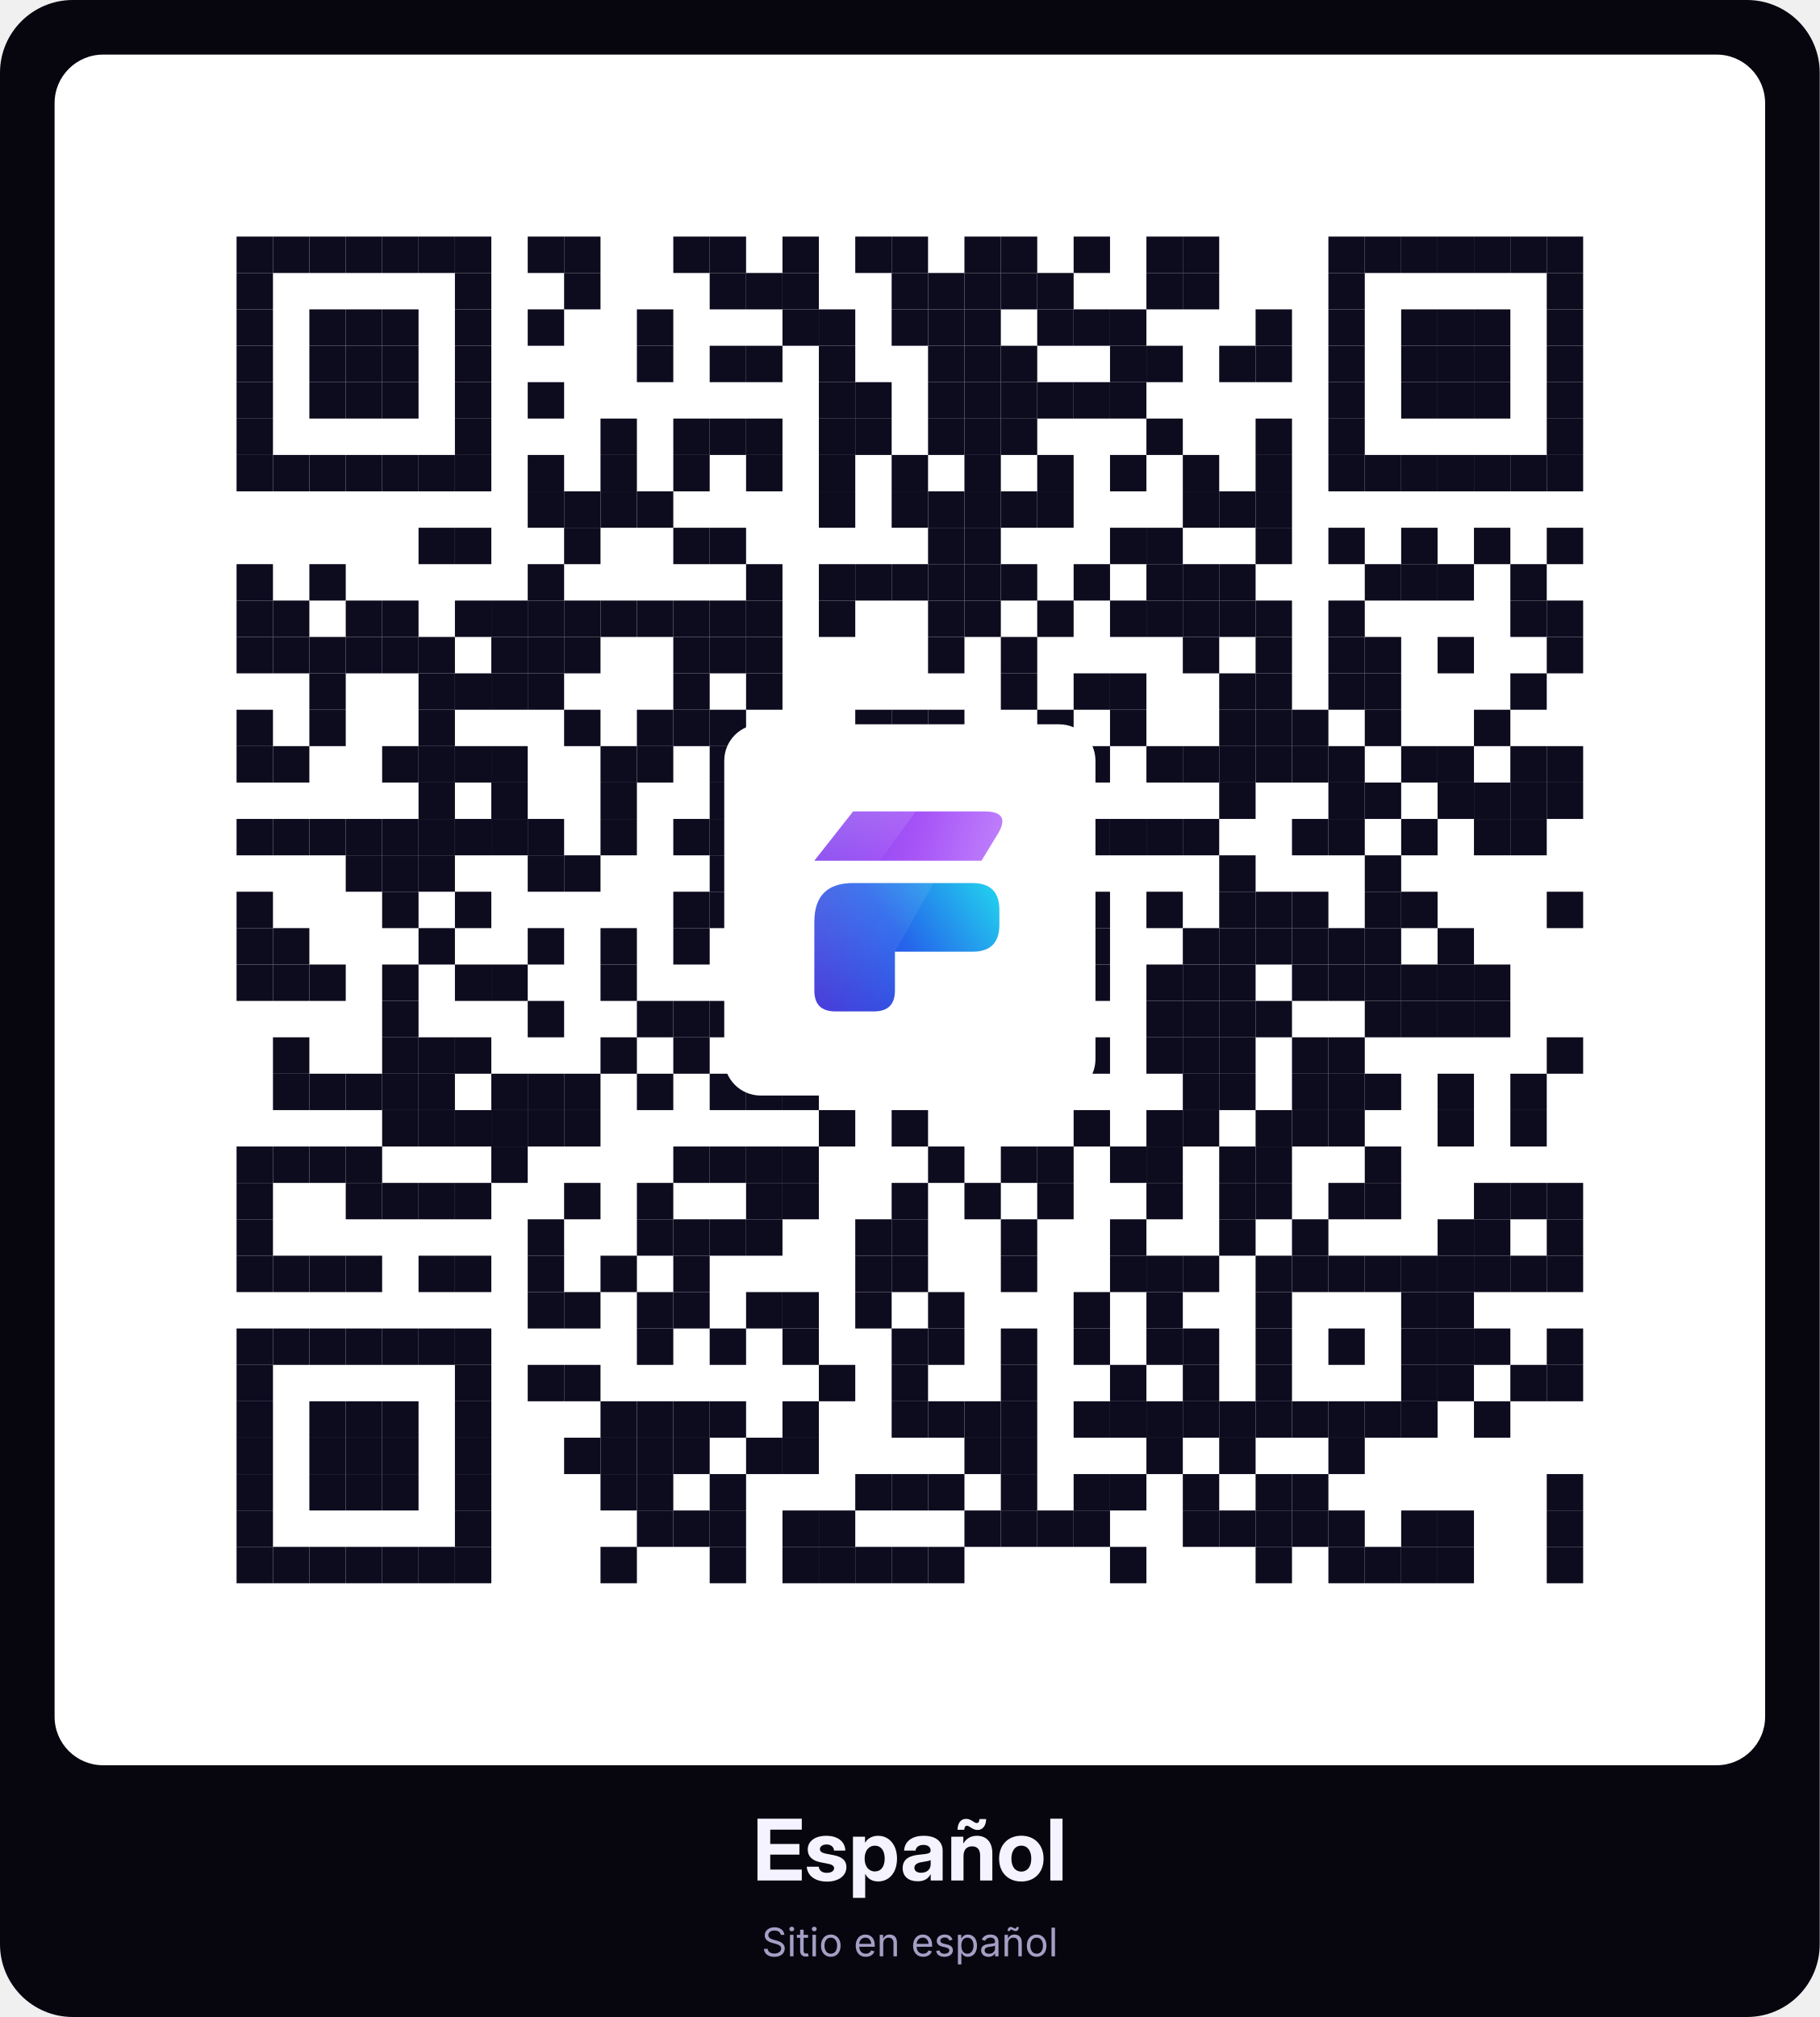
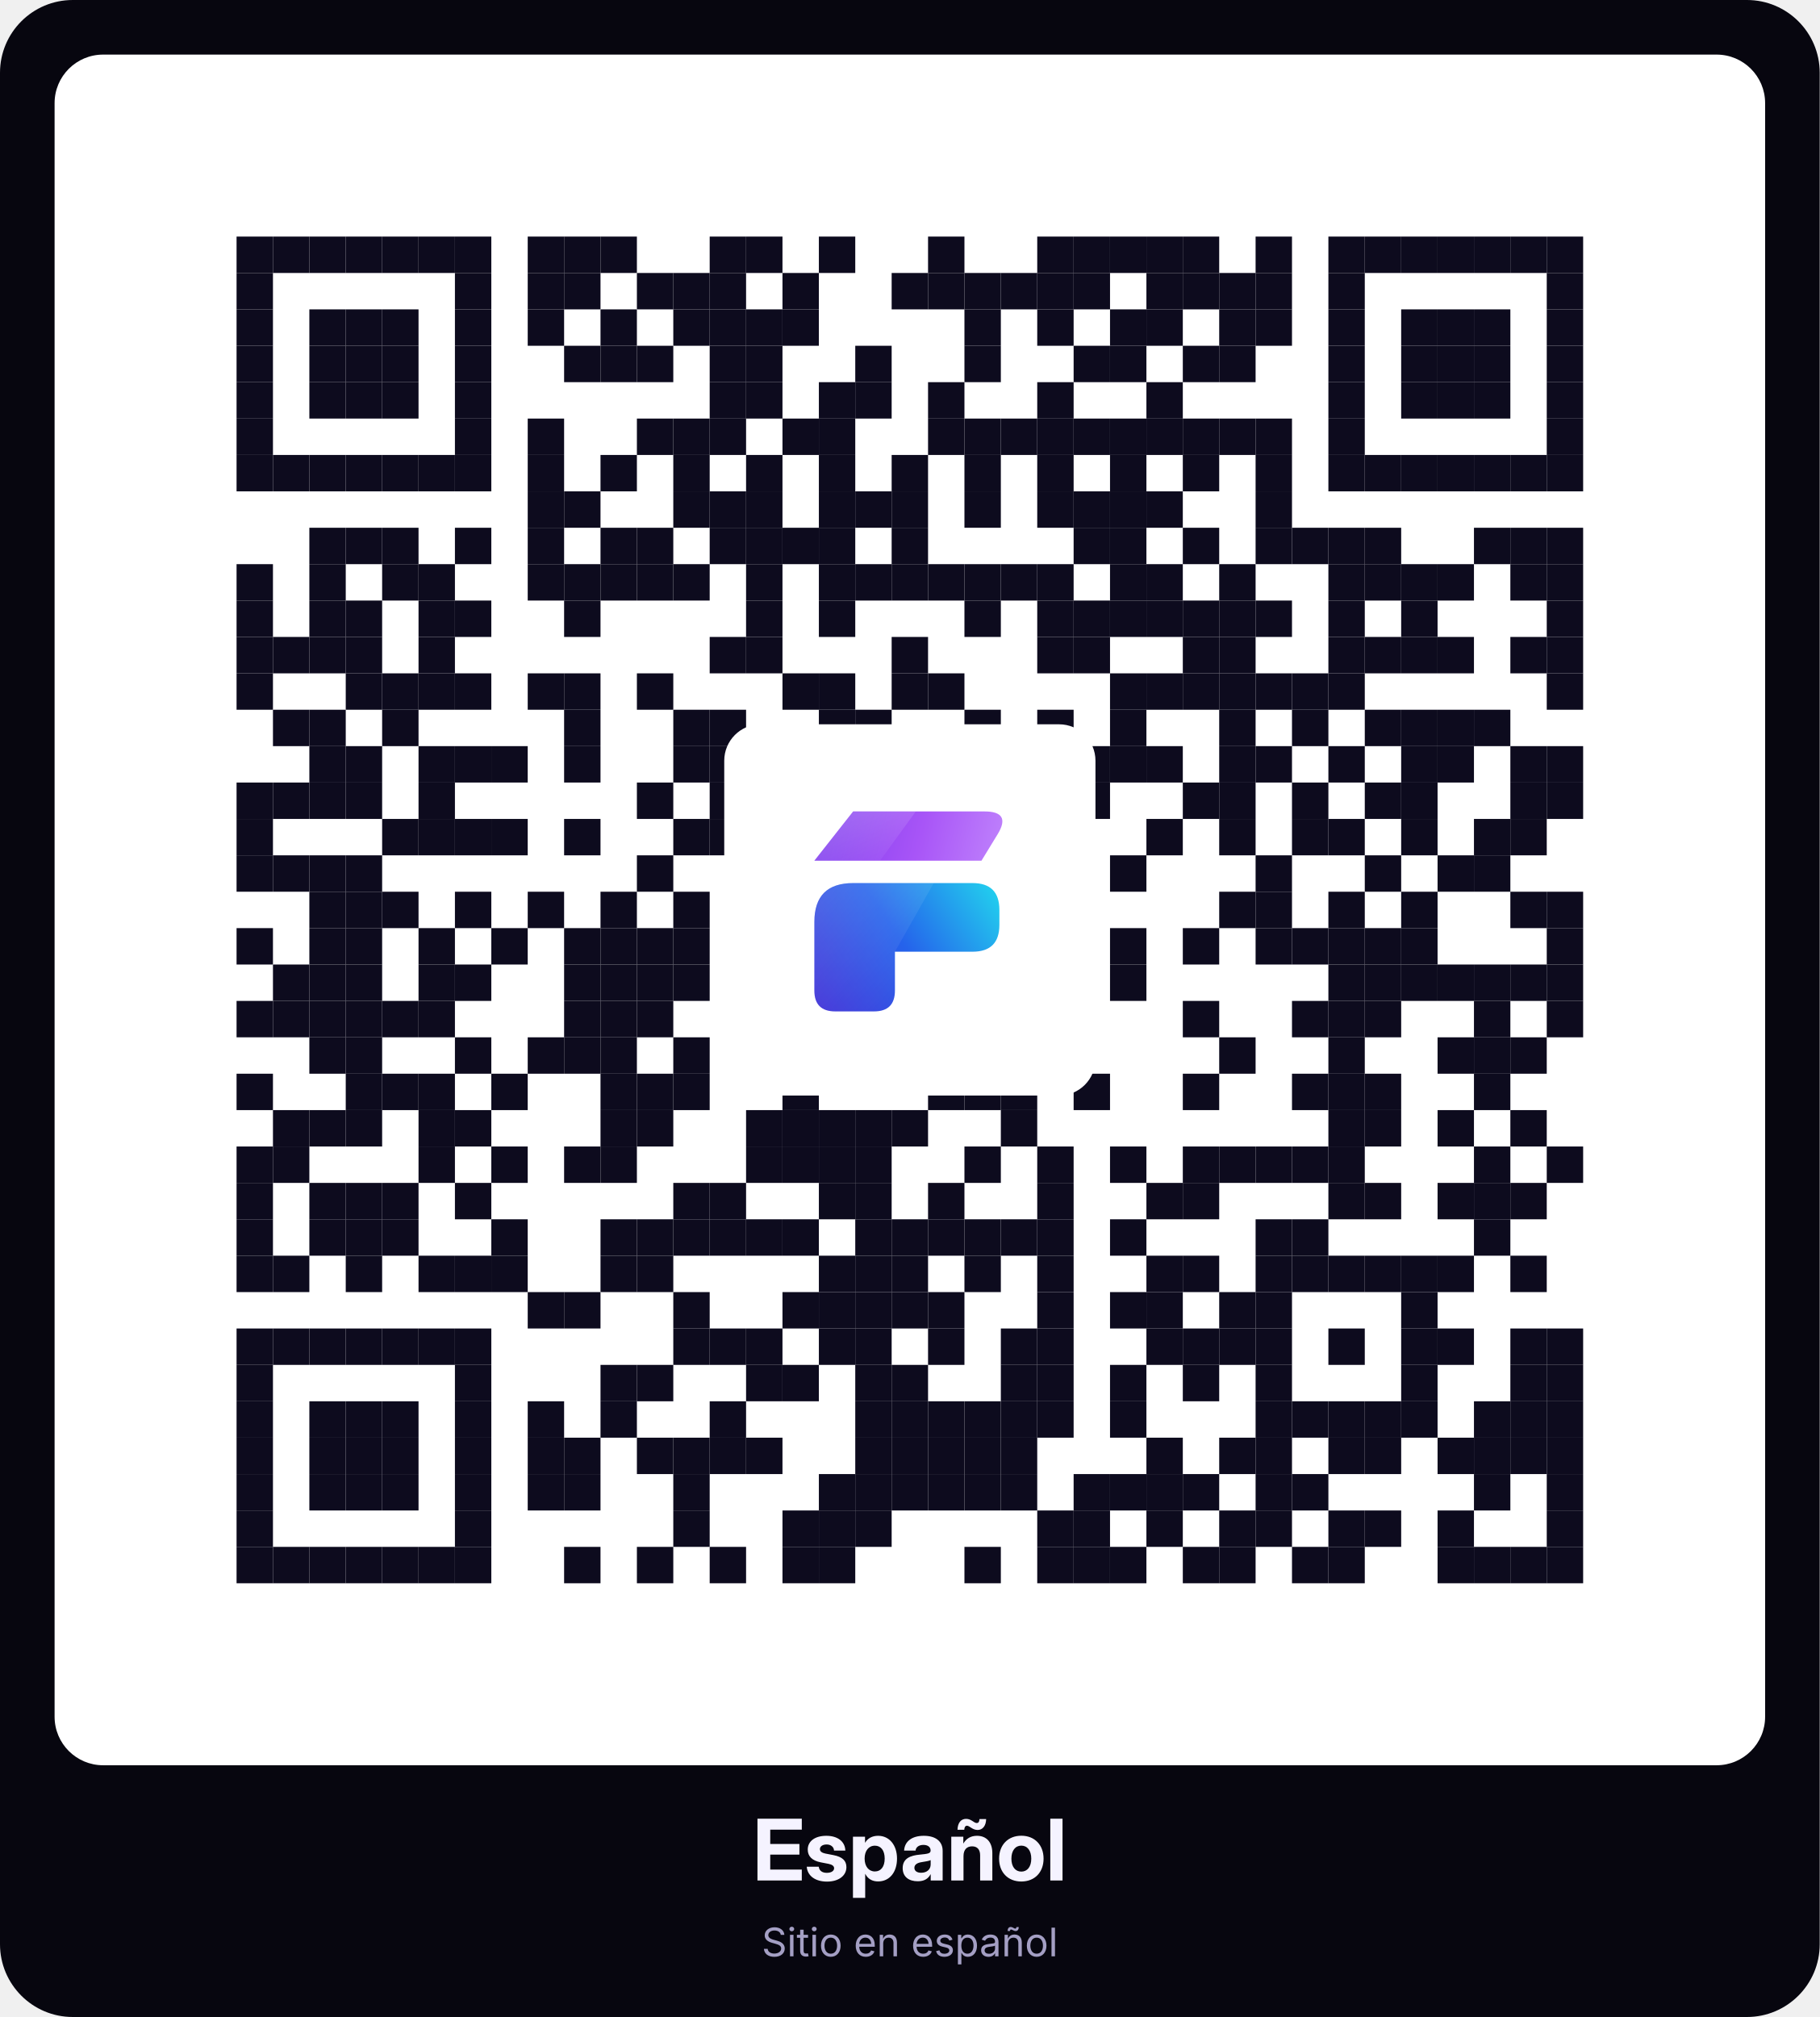
<svg xmlns="http://www.w3.org/2000/svg" viewBox="0 0 1200 1330" width="1200" height="1330">
  <rect width="1200" height="1330" rx="48" fill="#07060F" />
  <rect x="36" y="36" width="1128" height="1128" rx="32" fill="#FFFFFF" />
  <g transform="translate(108 108)" fill="#0D0B1E">
    <rect x="48" y="48" width="24" height="24" />
    <rect x="72" y="48" width="24" height="24" />
    <rect x="96" y="48" width="24" height="24" />
    <rect x="120" y="48" width="24" height="24" />
    <rect x="144" y="48" width="24" height="24" />
    <rect x="168" y="48" width="24" height="24" />
    <rect x="192" y="48" width="24" height="24" />
    <rect x="240" y="48" width="24" height="24" />
    <rect x="264" y="48" width="24" height="24" />
-     <rect x="336" y="48" width="24" height="24" />
+     <rect x="288" y="48" width="24" height="24" />
    <rect x="360" y="48" width="24" height="24" />
-     <rect x="408" y="48" width="24" height="24" />
-     <rect x="456" y="48" width="24" height="24" />
-     <rect x="480" y="48" width="24" height="24" />
-     <rect x="528" y="48" width="24" height="24" />
-     <rect x="552" y="48" width="24" height="24" />
+     <rect x="384" y="48" width="24" height="24" />
+     <rect x="432" y="48" width="24" height="24" />
+     <rect x="504" y="48" width="24" height="24" />
+     <rect x="576" y="48" width="24" height="24" />
    <rect x="600" y="48" width="24" height="24" />
+     <rect x="624" y="48" width="24" height="24" />
    <rect x="648" y="48" width="24" height="24" />
    <rect x="672" y="48" width="24" height="24" />
+     <rect x="720" y="48" width="24" height="24" />
    <rect x="768" y="48" width="24" height="24" />
    <rect x="792" y="48" width="24" height="24" />
    <rect x="816" y="48" width="24" height="24" />
    <rect x="840" y="48" width="24" height="24" />
    <rect x="864" y="48" width="24" height="24" />
    <rect x="888" y="48" width="24" height="24" />
    <rect x="912" y="48" width="24" height="24" />
    <rect x="48" y="72" width="24" height="24" />
    <rect x="192" y="72" width="24" height="24" />
+     <rect x="240" y="72" width="24" height="24" />
    <rect x="264" y="72" width="24" height="24" />
+     <rect x="312" y="72" width="24" height="24" />
+     <rect x="336" y="72" width="24" height="24" />
    <rect x="360" y="72" width="24" height="24" />
-     <rect x="384" y="72" width="24" height="24" />
    <rect x="408" y="72" width="24" height="24" />
    <rect x="480" y="72" width="24" height="24" />
    <rect x="504" y="72" width="24" height="24" />
    <rect x="528" y="72" width="24" height="24" />
    <rect x="552" y="72" width="24" height="24" />
    <rect x="576" y="72" width="24" height="24" />
+     <rect x="600" y="72" width="24" height="24" />
    <rect x="648" y="72" width="24" height="24" />
    <rect x="672" y="72" width="24" height="24" />
+     <rect x="696" y="72" width="24" height="24" />
+     <rect x="720" y="72" width="24" height="24" />
    <rect x="768" y="72" width="24" height="24" />
    <rect x="912" y="72" width="24" height="24" />
    <rect x="48" y="96" width="24" height="24" />
    <rect x="96" y="96" width="24" height="24" />
    <rect x="120" y="96" width="24" height="24" />
    <rect x="144" y="96" width="24" height="24" />
    <rect x="192" y="96" width="24" height="24" />
    <rect x="240" y="96" width="24" height="24" />
-     <rect x="312" y="96" width="24" height="24" />
+     <rect x="288" y="96" width="24" height="24" />
+     <rect x="336" y="96" width="24" height="24" />
+     <rect x="360" y="96" width="24" height="24" />
+     <rect x="384" y="96" width="24" height="24" />
    <rect x="408" y="96" width="24" height="24" />
-     <rect x="432" y="96" width="24" height="24" />
-     <rect x="480" y="96" width="24" height="24" />
-     <rect x="504" y="96" width="24" height="24" />
    <rect x="528" y="96" width="24" height="24" />
    <rect x="576" y="96" width="24" height="24" />
-     <rect x="600" y="96" width="24" height="24" />
    <rect x="624" y="96" width="24" height="24" />
+     <rect x="648" y="96" width="24" height="24" />
+     <rect x="696" y="96" width="24" height="24" />
    <rect x="720" y="96" width="24" height="24" />
    <rect x="768" y="96" width="24" height="24" />
    <rect x="816" y="96" width="24" height="24" />
    <rect x="840" y="96" width="24" height="24" />
    <rect x="864" y="96" width="24" height="24" />
    <rect x="912" y="96" width="24" height="24" />
    <rect x="48" y="120" width="24" height="24" />
    <rect x="96" y="120" width="24" height="24" />
    <rect x="120" y="120" width="24" height="24" />
    <rect x="144" y="120" width="24" height="24" />
    <rect x="192" y="120" width="24" height="24" />
+     <rect x="264" y="120" width="24" height="24" />
+     <rect x="288" y="120" width="24" height="24" />
    <rect x="312" y="120" width="24" height="24" />
    <rect x="360" y="120" width="24" height="24" />
    <rect x="384" y="120" width="24" height="24" />
-     <rect x="432" y="120" width="24" height="24" />
-     <rect x="504" y="120" width="24" height="24" />
+     <rect x="456" y="120" width="24" height="24" />
    <rect x="528" y="120" width="24" height="24" />
-     <rect x="552" y="120" width="24" height="24" />
+     <rect x="600" y="120" width="24" height="24" />
    <rect x="624" y="120" width="24" height="24" />
-     <rect x="648" y="120" width="24" height="24" />
+     <rect x="672" y="120" width="24" height="24" />
    <rect x="696" y="120" width="24" height="24" />
-     <rect x="720" y="120" width="24" height="24" />
    <rect x="768" y="120" width="24" height="24" />
    <rect x="816" y="120" width="24" height="24" />
    <rect x="840" y="120" width="24" height="24" />
    <rect x="864" y="120" width="24" height="24" />
    <rect x="912" y="120" width="24" height="24" />
    <rect x="48" y="144" width="24" height="24" />
    <rect x="96" y="144" width="24" height="24" />
    <rect x="120" y="144" width="24" height="24" />
    <rect x="144" y="144" width="24" height="24" />
    <rect x="192" y="144" width="24" height="24" />
-     <rect x="240" y="144" width="24" height="24" />
+     <rect x="360" y="144" width="24" height="24" />
+     <rect x="384" y="144" width="24" height="24" />
    <rect x="432" y="144" width="24" height="24" />
    <rect x="456" y="144" width="24" height="24" />
    <rect x="504" y="144" width="24" height="24" />
-     <rect x="528" y="144" width="24" height="24" />
-     <rect x="552" y="144" width="24" height="24" />
    <rect x="576" y="144" width="24" height="24" />
-     <rect x="600" y="144" width="24" height="24" />
-     <rect x="624" y="144" width="24" height="24" />
+     <rect x="648" y="144" width="24" height="24" />
    <rect x="768" y="144" width="24" height="24" />
    <rect x="816" y="144" width="24" height="24" />
    <rect x="840" y="144" width="24" height="24" />
    <rect x="864" y="144" width="24" height="24" />
    <rect x="912" y="144" width="24" height="24" />
    <rect x="48" y="168" width="24" height="24" />
    <rect x="192" y="168" width="24" height="24" />
-     <rect x="288" y="168" width="24" height="24" />
+     <rect x="240" y="168" width="24" height="24" />
+     <rect x="312" y="168" width="24" height="24" />
    <rect x="336" y="168" width="24" height="24" />
    <rect x="360" y="168" width="24" height="24" />
-     <rect x="384" y="168" width="24" height="24" />
+     <rect x="408" y="168" width="24" height="24" />
    <rect x="432" y="168" width="24" height="24" />
-     <rect x="456" y="168" width="24" height="24" />
    <rect x="504" y="168" width="24" height="24" />
    <rect x="528" y="168" width="24" height="24" />
    <rect x="552" y="168" width="24" height="24" />
+     <rect x="576" y="168" width="24" height="24" />
+     <rect x="600" y="168" width="24" height="24" />
+     <rect x="624" y="168" width="24" height="24" />
    <rect x="648" y="168" width="24" height="24" />
+     <rect x="672" y="168" width="24" height="24" />
+     <rect x="696" y="168" width="24" height="24" />
    <rect x="720" y="168" width="24" height="24" />
    <rect x="768" y="168" width="24" height="24" />
    <rect x="912" y="168" width="24" height="24" />
    <rect x="48" y="192" width="24" height="24" />
    <rect x="72" y="192" width="24" height="24" />
    <rect x="96" y="192" width="24" height="24" />
    <rect x="120" y="192" width="24" height="24" />
    <rect x="144" y="192" width="24" height="24" />
    <rect x="168" y="192" width="24" height="24" />
    <rect x="192" y="192" width="24" height="24" />
    <rect x="240" y="192" width="24" height="24" />
    <rect x="288" y="192" width="24" height="24" />
    <rect x="336" y="192" width="24" height="24" />
    <rect x="384" y="192" width="24" height="24" />
    <rect x="432" y="192" width="24" height="24" />
    <rect x="480" y="192" width="24" height="24" />
    <rect x="528" y="192" width="24" height="24" />
    <rect x="576" y="192" width="24" height="24" />
    <rect x="624" y="192" width="24" height="24" />
    <rect x="672" y="192" width="24" height="24" />
    <rect x="720" y="192" width="24" height="24" />
    <rect x="768" y="192" width="24" height="24" />
    <rect x="792" y="192" width="24" height="24" />
    <rect x="816" y="192" width="24" height="24" />
    <rect x="840" y="192" width="24" height="24" />
    <rect x="864" y="192" width="24" height="24" />
    <rect x="888" y="192" width="24" height="24" />
    <rect x="912" y="192" width="24" height="24" />
    <rect x="240" y="216" width="24" height="24" />
    <rect x="264" y="216" width="24" height="24" />
-     <rect x="288" y="216" width="24" height="24" />
-     <rect x="312" y="216" width="24" height="24" />
+     <rect x="336" y="216" width="24" height="24" />
+     <rect x="360" y="216" width="24" height="24" />
+     <rect x="384" y="216" width="24" height="24" />
    <rect x="432" y="216" width="24" height="24" />
+     <rect x="456" y="216" width="24" height="24" />
    <rect x="480" y="216" width="24" height="24" />
-     <rect x="504" y="216" width="24" height="24" />
    <rect x="528" y="216" width="24" height="24" />
-     <rect x="552" y="216" width="24" height="24" />
    <rect x="576" y="216" width="24" height="24" />
-     <rect x="672" y="216" width="24" height="24" />
-     <rect x="696" y="216" width="24" height="24" />
+     <rect x="600" y="216" width="24" height="24" />
+     <rect x="624" y="216" width="24" height="24" />
+     <rect x="648" y="216" width="24" height="24" />
    <rect x="720" y="216" width="24" height="24" />
-     <rect x="168" y="240" width="24" height="24" />
+     <rect x="96" y="240" width="24" height="24" />
+     <rect x="120" y="240" width="24" height="24" />
+     <rect x="144" y="240" width="24" height="24" />
    <rect x="192" y="240" width="24" height="24" />
-     <rect x="264" y="240" width="24" height="24" />
-     <rect x="336" y="240" width="24" height="24" />
+     <rect x="240" y="240" width="24" height="24" />
+     <rect x="288" y="240" width="24" height="24" />
+     <rect x="312" y="240" width="24" height="24" />
    <rect x="360" y="240" width="24" height="24" />
-     <rect x="504" y="240" width="24" height="24" />
-     <rect x="528" y="240" width="24" height="24" />
+     <rect x="384" y="240" width="24" height="24" />
+     <rect x="408" y="240" width="24" height="24" />
+     <rect x="432" y="240" width="24" height="24" />
+     <rect x="480" y="240" width="24" height="24" />
+     <rect x="600" y="240" width="24" height="24" />
    <rect x="624" y="240" width="24" height="24" />
-     <rect x="648" y="240" width="24" height="24" />
+     <rect x="672" y="240" width="24" height="24" />
    <rect x="720" y="240" width="24" height="24" />
+     <rect x="744" y="240" width="24" height="24" />
    <rect x="768" y="240" width="24" height="24" />
-     <rect x="816" y="240" width="24" height="24" />
+     <rect x="792" y="240" width="24" height="24" />
    <rect x="864" y="240" width="24" height="24" />
+     <rect x="888" y="240" width="24" height="24" />
    <rect x="912" y="240" width="24" height="24" />
    <rect x="48" y="264" width="24" height="24" />
    <rect x="96" y="264" width="24" height="24" />
+     <rect x="144" y="264" width="24" height="24" />
+     <rect x="168" y="264" width="24" height="24" />
    <rect x="240" y="264" width="24" height="24" />
+     <rect x="264" y="264" width="24" height="24" />
+     <rect x="288" y="264" width="24" height="24" />
+     <rect x="312" y="264" width="24" height="24" />
+     <rect x="336" y="264" width="24" height="24" />
    <rect x="384" y="264" width="24" height="24" />
    <rect x="432" y="264" width="24" height="24" />
    <rect x="456" y="264" width="24" height="24" />
    <rect x="480" y="264" width="24" height="24" />
    <rect x="504" y="264" width="24" height="24" />
    <rect x="528" y="264" width="24" height="24" />
    <rect x="552" y="264" width="24" height="24" />
-     <rect x="600" y="264" width="24" height="24" />
+     <rect x="576" y="264" width="24" height="24" />
+     <rect x="624" y="264" width="24" height="24" />
    <rect x="648" y="264" width="24" height="24" />
-     <rect x="672" y="264" width="24" height="24" />
    <rect x="696" y="264" width="24" height="24" />
+     <rect x="768" y="264" width="24" height="24" />
    <rect x="792" y="264" width="24" height="24" />
    <rect x="816" y="264" width="24" height="24" />
    <rect x="840" y="264" width="24" height="24" />
    <rect x="888" y="264" width="24" height="24" />
+     <rect x="912" y="264" width="24" height="24" />
    <rect x="48" y="288" width="24" height="24" />
-     <rect x="72" y="288" width="24" height="24" />
+     <rect x="96" y="288" width="24" height="24" />
    <rect x="120" y="288" width="24" height="24" />
-     <rect x="144" y="288" width="24" height="24" />
+     <rect x="168" y="288" width="24" height="24" />
    <rect x="192" y="288" width="24" height="24" />
-     <rect x="216" y="288" width="24" height="24" />
-     <rect x="240" y="288" width="24" height="24" />
    <rect x="264" y="288" width="24" height="24" />
-     <rect x="288" y="288" width="24" height="24" />
-     <rect x="312" y="288" width="24" height="24" />
-     <rect x="336" y="288" width="24" height="24" />
-     <rect x="360" y="288" width="24" height="24" />
    <rect x="384" y="288" width="24" height="24" />
    <rect x="432" y="288" width="24" height="24" />
-     <rect x="504" y="288" width="24" height="24" />
    <rect x="528" y="288" width="24" height="24" />
    <rect x="576" y="288" width="24" height="24" />
+     <rect x="600" y="288" width="24" height="24" />
    <rect x="624" y="288" width="24" height="24" />
    <rect x="648" y="288" width="24" height="24" />
    <rect x="672" y="288" width="24" height="24" />
    <rect x="696" y="288" width="24" height="24" />
    <rect x="720" y="288" width="24" height="24" />
    <rect x="768" y="288" width="24" height="24" />
-     <rect x="888" y="288" width="24" height="24" />
+     <rect x="816" y="288" width="24" height="24" />
    <rect x="912" y="288" width="24" height="24" />
    <rect x="48" y="312" width="24" height="24" />
    <rect x="72" y="312" width="24" height="24" />
    <rect x="96" y="312" width="24" height="24" />
    <rect x="120" y="312" width="24" height="24" />
-     <rect x="144" y="312" width="24" height="24" />
    <rect x="168" y="312" width="24" height="24" />
-     <rect x="216" y="312" width="24" height="24" />
-     <rect x="240" y="312" width="24" height="24" />
-     <rect x="264" y="312" width="24" height="24" />
-     <rect x="336" y="312" width="24" height="24" />
    <rect x="360" y="312" width="24" height="24" />
    <rect x="384" y="312" width="24" height="24" />
-     <rect x="504" y="312" width="24" height="24" />
-     <rect x="552" y="312" width="24" height="24" />
+     <rect x="480" y="312" width="24" height="24" />
+     <rect x="576" y="312" width="24" height="24" />
+     <rect x="600" y="312" width="24" height="24" />
    <rect x="672" y="312" width="24" height="24" />
-     <rect x="720" y="312" width="24" height="24" />
+     <rect x="696" y="312" width="24" height="24" />
    <rect x="768" y="312" width="24" height="24" />
    <rect x="792" y="312" width="24" height="24" />
+     <rect x="816" y="312" width="24" height="24" />
    <rect x="840" y="312" width="24" height="24" />
+     <rect x="888" y="312" width="24" height="24" />
    <rect x="912" y="312" width="24" height="24" />
-     <rect x="96" y="336" width="24" height="24" />
+     <rect x="48" y="336" width="24" height="24" />
+     <rect x="120" y="336" width="24" height="24" />
+     <rect x="144" y="336" width="24" height="24" />
    <rect x="168" y="336" width="24" height="24" />
    <rect x="192" y="336" width="24" height="24" />
-     <rect x="216" y="336" width="24" height="24" />
    <rect x="240" y="336" width="24" height="24" />
-     <rect x="336" y="336" width="24" height="24" />
-     <rect x="384" y="336" width="24" height="24" />
-     <rect x="552" y="336" width="24" height="24" />
-     <rect x="600" y="336" width="24" height="24" />
+     <rect x="264" y="336" width="24" height="24" />
+     <rect x="312" y="336" width="24" height="24" />
+     <rect x="408" y="336" width="24" height="24" />
+     <rect x="432" y="336" width="24" height="24" />
+     <rect x="480" y="336" width="24" height="24" />
+     <rect x="504" y="336" width="24" height="24" />
    <rect x="624" y="336" width="24" height="24" />
+     <rect x="648" y="336" width="24" height="24" />
+     <rect x="672" y="336" width="24" height="24" />
    <rect x="696" y="336" width="24" height="24" />
    <rect x="720" y="336" width="24" height="24" />
+     <rect x="744" y="336" width="24" height="24" />
    <rect x="768" y="336" width="24" height="24" />
-     <rect x="792" y="336" width="24" height="24" />
-     <rect x="888" y="336" width="24" height="24" />
-     <rect x="48" y="360" width="24" height="24" />
+     <rect x="912" y="336" width="24" height="24" />
+     <rect x="72" y="360" width="24" height="24" />
    <rect x="96" y="360" width="24" height="24" />
-     <rect x="168" y="360" width="24" height="24" />
+     <rect x="144" y="360" width="24" height="24" />
    <rect x="264" y="360" width="24" height="24" />
-     <rect x="312" y="360" width="24" height="24" />
    <rect x="336" y="360" width="24" height="24" />
    <rect x="360" y="360" width="24" height="24" />
+     <rect x="432" y="360" width="24" height="24" />
    <rect x="456" y="360" width="24" height="24" />
-     <rect x="480" y="360" width="24" height="24" />
-     <rect x="504" y="360" width="24" height="24" />
+     <rect x="528" y="360" width="24" height="24" />
    <rect x="576" y="360" width="24" height="24" />
    <rect x="624" y="360" width="24" height="24" />
    <rect x="696" y="360" width="24" height="24" />
-     <rect x="720" y="360" width="24" height="24" />
    <rect x="744" y="360" width="24" height="24" />
    <rect x="792" y="360" width="24" height="24" />
+     <rect x="816" y="360" width="24" height="24" />
+     <rect x="840" y="360" width="24" height="24" />
    <rect x="864" y="360" width="24" height="24" />
-     <rect x="48" y="384" width="24" height="24" />
-     <rect x="72" y="384" width="24" height="24" />
-     <rect x="144" y="384" width="24" height="24" />
+     <rect x="96" y="384" width="24" height="24" />
+     <rect x="120" y="384" width="24" height="24" />
    <rect x="168" y="384" width="24" height="24" />
    <rect x="192" y="384" width="24" height="24" />
    <rect x="216" y="384" width="24" height="24" />
-     <rect x="288" y="384" width="24" height="24" />
-     <rect x="312" y="384" width="24" height="24" />
+     <rect x="264" y="384" width="24" height="24" />
+     <rect x="336" y="384" width="24" height="24" />
    <rect x="360" y="384" width="24" height="24" />
-     <rect x="408" y="384" width="24" height="24" />
-     <rect x="480" y="384" width="24" height="24" />
-     <rect x="552" y="384" width="24" height="24" />
-     <rect x="576" y="384" width="24" height="24" />
+     <rect x="384" y="384" width="24" height="24" />
+     <rect x="432" y="384" width="24" height="24" />
+     <rect x="504" y="384" width="24" height="24" />
+     <rect x="528" y="384" width="24" height="24" />
    <rect x="600" y="384" width="24" height="24" />
+     <rect x="624" y="384" width="24" height="24" />
    <rect x="648" y="384" width="24" height="24" />
-     <rect x="672" y="384" width="24" height="24" />
    <rect x="696" y="384" width="24" height="24" />
    <rect x="720" y="384" width="24" height="24" />
-     <rect x="744" y="384" width="24" height="24" />
    <rect x="768" y="384" width="24" height="24" />
    <rect x="816" y="384" width="24" height="24" />
    <rect x="840" y="384" width="24" height="24" />
    <rect x="888" y="384" width="24" height="24" />
    <rect x="912" y="384" width="24" height="24" />
+     <rect x="48" y="408" width="24" height="24" />
+     <rect x="72" y="408" width="24" height="24" />
+     <rect x="96" y="408" width="24" height="24" />
+     <rect x="120" y="408" width="24" height="24" />
    <rect x="168" y="408" width="24" height="24" />
-     <rect x="216" y="408" width="24" height="24" />
-     <rect x="288" y="408" width="24" height="24" />
+     <rect x="312" y="408" width="24" height="24" />
    <rect x="360" y="408" width="24" height="24" />
-     <rect x="432" y="408" width="24" height="24" />
+     <rect x="480" y="408" width="24" height="24" />
+     <rect x="528" y="408" width="24" height="24" />
    <rect x="552" y="408" width="24" height="24" />
    <rect x="576" y="408" width="24" height="24" />
+     <rect x="600" y="408" width="24" height="24" />
+     <rect x="672" y="408" width="24" height="24" />
    <rect x="696" y="408" width="24" height="24" />
-     <rect x="768" y="408" width="24" height="24" />
+     <rect x="744" y="408" width="24" height="24" />
    <rect x="792" y="408" width="24" height="24" />
-     <rect x="840" y="408" width="24" height="24" />
-     <rect x="864" y="408" width="24" height="24" />
+     <rect x="816" y="408" width="24" height="24" />
    <rect x="888" y="408" width="24" height="24" />
    <rect x="912" y="408" width="24" height="24" />
    <rect x="48" y="432" width="24" height="24" />
-     <rect x="72" y="432" width="24" height="24" />
-     <rect x="96" y="432" width="24" height="24" />
-     <rect x="120" y="432" width="24" height="24" />
    <rect x="144" y="432" width="24" height="24" />
    <rect x="168" y="432" width="24" height="24" />
    <rect x="192" y="432" width="24" height="24" />
    <rect x="216" y="432" width="24" height="24" />
-     <rect x="240" y="432" width="24" height="24" />
-     <rect x="288" y="432" width="24" height="24" />
+     <rect x="264" y="432" width="24" height="24" />
    <rect x="336" y="432" width="24" height="24" />
    <rect x="360" y="432" width="24" height="24" />
+     <rect x="384" y="432" width="24" height="24" />
    <rect x="408" y="432" width="24" height="24" />
    <rect x="432" y="432" width="24" height="24" />
-     <rect x="456" y="432" width="24" height="24" />
+     <rect x="480" y="432" width="24" height="24" />
    <rect x="504" y="432" width="24" height="24" />
-     <rect x="552" y="432" width="24" height="24" />
-     <rect x="576" y="432" width="24" height="24" />
-     <rect x="600" y="432" width="24" height="24" />
-     <rect x="624" y="432" width="24" height="24" />
    <rect x="648" y="432" width="24" height="24" />
-     <rect x="672" y="432" width="24" height="24" />
+     <rect x="696" y="432" width="24" height="24" />
    <rect x="744" y="432" width="24" height="24" />
    <rect x="768" y="432" width="24" height="24" />
    <rect x="816" y="432" width="24" height="24" />
    <rect x="864" y="432" width="24" height="24" />
    <rect x="888" y="432" width="24" height="24" />
+     <rect x="48" y="456" width="24" height="24" />
+     <rect x="72" y="456" width="24" height="24" />
+     <rect x="96" y="456" width="24" height="24" />
    <rect x="120" y="456" width="24" height="24" />
-     <rect x="144" y="456" width="24" height="24" />
-     <rect x="168" y="456" width="24" height="24" />
-     <rect x="240" y="456" width="24" height="24" />
-     <rect x="264" y="456" width="24" height="24" />
-     <rect x="360" y="456" width="24" height="24" />
-     <rect x="456" y="456" width="24" height="24" />
-     <rect x="480" y="456" width="24" height="24" />
-     <rect x="552" y="456" width="24" height="24" />
-     <rect x="576" y="456" width="24" height="24" />
-     <rect x="696" y="456" width="24" height="24" />
+     <rect x="312" y="456" width="24" height="24" />
+     <rect x="384" y="456" width="24" height="24" />
+     <rect x="432" y="456" width="24" height="24" />
+     <rect x="624" y="456" width="24" height="24" />
+     <rect x="720" y="456" width="24" height="24" />
    <rect x="792" y="456" width="24" height="24" />
-     <rect x="48" y="480" width="24" height="24" />
+     <rect x="840" y="456" width="24" height="24" />
+     <rect x="864" y="456" width="24" height="24" />
+     <rect x="96" y="480" width="24" height="24" />
+     <rect x="120" y="480" width="24" height="24" />
    <rect x="144" y="480" width="24" height="24" />
    <rect x="192" y="480" width="24" height="24" />
+     <rect x="240" y="480" width="24" height="24" />
+     <rect x="288" y="480" width="24" height="24" />
    <rect x="336" y="480" width="24" height="24" />
-     <rect x="360" y="480" width="24" height="24" />
-     <rect x="384" y="480" width="24" height="24" />
    <rect x="408" y="480" width="24" height="24" />
-     <rect x="432" y="480" width="24" height="24" />
-     <rect x="456" y="480" width="24" height="24" />
+     <rect x="480" y="480" width="24" height="24" />
    <rect x="504" y="480" width="24" height="24" />
    <rect x="528" y="480" width="24" height="24" />
    <rect x="576" y="480" width="24" height="24" />
-     <rect x="600" y="480" width="24" height="24" />
-     <rect x="648" y="480" width="24" height="24" />
    <rect x="696" y="480" width="24" height="24" />
    <rect x="720" y="480" width="24" height="24" />
-     <rect x="744" y="480" width="24" height="24" />
-     <rect x="792" y="480" width="24" height="24" />
+     <rect x="768" y="480" width="24" height="24" />
    <rect x="816" y="480" width="24" height="24" />
+     <rect x="888" y="480" width="24" height="24" />
    <rect x="912" y="480" width="24" height="24" />
    <rect x="48" y="504" width="24" height="24" />
-     <rect x="72" y="504" width="24" height="24" />
+     <rect x="96" y="504" width="24" height="24" />
+     <rect x="120" y="504" width="24" height="24" />
    <rect x="168" y="504" width="24" height="24" />
-     <rect x="240" y="504" width="24" height="24" />
+     <rect x="216" y="504" width="24" height="24" />
+     <rect x="264" y="504" width="24" height="24" />
    <rect x="288" y="504" width="24" height="24" />
+     <rect x="312" y="504" width="24" height="24" />
    <rect x="336" y="504" width="24" height="24" />
+     <rect x="504" y="504" width="24" height="24" />
    <rect x="528" y="504" width="24" height="24" />
    <rect x="552" y="504" width="24" height="24" />
-     <rect x="600" y="504" width="24" height="24" />
+     <rect x="624" y="504" width="24" height="24" />
    <rect x="672" y="504" width="24" height="24" />
-     <rect x="696" y="504" width="24" height="24" />
    <rect x="720" y="504" width="24" height="24" />
    <rect x="744" y="504" width="24" height="24" />
    <rect x="768" y="504" width="24" height="24" />
    <rect x="792" y="504" width="24" height="24" />
-     <rect x="840" y="504" width="24" height="24" />
-     <rect x="48" y="528" width="24" height="24" />
+     <rect x="816" y="504" width="24" height="24" />
+     <rect x="912" y="504" width="24" height="24" />
    <rect x="72" y="528" width="24" height="24" />
    <rect x="96" y="528" width="24" height="24" />
-     <rect x="144" y="528" width="24" height="24" />
+     <rect x="120" y="528" width="24" height="24" />
+     <rect x="168" y="528" width="24" height="24" />
    <rect x="192" y="528" width="24" height="24" />
-     <rect x="216" y="528" width="24" height="24" />
+     <rect x="264" y="528" width="24" height="24" />
    <rect x="288" y="528" width="24" height="24" />
+     <rect x="312" y="528" width="24" height="24" />
+     <rect x="336" y="528" width="24" height="24" />
+     <rect x="384" y="528" width="24" height="24" />
+     <rect x="408" y="528" width="24" height="24" />
    <rect x="432" y="528" width="24" height="24" />
    <rect x="480" y="528" width="24" height="24" />
-     <rect x="528" y="528" width="24" height="24" />
-     <rect x="600" y="528" width="24" height="24" />
-     <rect x="648" y="528" width="24" height="24" />
-     <rect x="672" y="528" width="24" height="24" />
-     <rect x="696" y="528" width="24" height="24" />
-     <rect x="744" y="528" width="24" height="24" />
+     <rect x="552" y="528" width="24" height="24" />
+     <rect x="624" y="528" width="24" height="24" />
    <rect x="768" y="528" width="24" height="24" />
    <rect x="792" y="528" width="24" height="24" />
    <rect x="816" y="528" width="24" height="24" />
    <rect x="840" y="528" width="24" height="24" />
    <rect x="864" y="528" width="24" height="24" />
+     <rect x="888" y="528" width="24" height="24" />
+     <rect x="912" y="528" width="24" height="24" />
+     <rect x="48" y="552" width="24" height="24" />
+     <rect x="72" y="552" width="24" height="24" />
+     <rect x="96" y="552" width="24" height="24" />
+     <rect x="120" y="552" width="24" height="24" />
    <rect x="144" y="552" width="24" height="24" />
-     <rect x="240" y="552" width="24" height="24" />
+     <rect x="168" y="552" width="24" height="24" />
+     <rect x="264" y="552" width="24" height="24" />
+     <rect x="288" y="552" width="24" height="24" />
    <rect x="312" y="552" width="24" height="24" />
-     <rect x="336" y="552" width="24" height="24" />
-     <rect x="360" y="552" width="24" height="24" />
    <rect x="384" y="552" width="24" height="24" />
    <rect x="408" y="552" width="24" height="24" />
    <rect x="432" y="552" width="24" height="24" />
-     <rect x="456" y="552" width="24" height="24" />
    <rect x="480" y="552" width="24" height="24" />
-     <rect x="504" y="552" width="24" height="24" />
-     <rect x="528" y="552" width="24" height="24" />
-     <rect x="552" y="552" width="24" height="24" />
-     <rect x="648" y="552" width="24" height="24" />
+     <rect x="576" y="552" width="24" height="24" />
    <rect x="672" y="552" width="24" height="24" />
-     <rect x="696" y="552" width="24" height="24" />
-     <rect x="720" y="552" width="24" height="24" />
+     <rect x="744" y="552" width="24" height="24" />
+     <rect x="768" y="552" width="24" height="24" />
    <rect x="792" y="552" width="24" height="24" />
-     <rect x="816" y="552" width="24" height="24" />
-     <rect x="840" y="552" width="24" height="24" />
    <rect x="864" y="552" width="24" height="24" />
-     <rect x="72" y="576" width="24" height="24" />
-     <rect x="144" y="576" width="24" height="24" />
-     <rect x="168" y="576" width="24" height="24" />
+     <rect x="912" y="552" width="24" height="24" />
+     <rect x="96" y="576" width="24" height="24" />
+     <rect x="120" y="576" width="24" height="24" />
    <rect x="192" y="576" width="24" height="24" />
+     <rect x="240" y="576" width="24" height="24" />
+     <rect x="264" y="576" width="24" height="24" />
    <rect x="288" y="576" width="24" height="24" />
    <rect x="336" y="576" width="24" height="24" />
-     <rect x="384" y="576" width="24" height="24" />
-     <rect x="408" y="576" width="24" height="24" />
+     <rect x="432" y="576" width="24" height="24" />
    <rect x="480" y="576" width="24" height="24" />
+     <rect x="504" y="576" width="24" height="24" />
    <rect x="528" y="576" width="24" height="24" />
-     <rect x="552" y="576" width="24" height="24" />
    <rect x="576" y="576" width="24" height="24" />
-     <rect x="600" y="576" width="24" height="24" />
-     <rect x="648" y="576" width="24" height="24" />
-     <rect x="672" y="576" width="24" height="24" />
    <rect x="696" y="576" width="24" height="24" />
-     <rect x="744" y="576" width="24" height="24" />
    <rect x="768" y="576" width="24" height="24" />
-     <rect x="912" y="576" width="24" height="24" />
-     <rect x="72" y="600" width="24" height="24" />
-     <rect x="96" y="600" width="24" height="24" />
+     <rect x="840" y="576" width="24" height="24" />
+     <rect x="864" y="576" width="24" height="24" />
+     <rect x="888" y="576" width="24" height="24" />
+     <rect x="48" y="600" width="24" height="24" />
    <rect x="120" y="600" width="24" height="24" />
    <rect x="144" y="600" width="24" height="24" />
    <rect x="168" y="600" width="24" height="24" />
    <rect x="216" y="600" width="24" height="24" />
-     <rect x="240" y="600" width="24" height="24" />
-     <rect x="264" y="600" width="24" height="24" />
+     <rect x="288" y="600" width="24" height="24" />
    <rect x="312" y="600" width="24" height="24" />
-     <rect x="360" y="600" width="24" height="24" />
-     <rect x="384" y="600" width="24" height="24" />
+     <rect x="336" y="600" width="24" height="24" />
    <rect x="408" y="600" width="24" height="24" />
+     <rect x="504" y="600" width="24" height="24" />
+     <rect x="528" y="600" width="24" height="24" />
+     <rect x="552" y="600" width="24" height="24" />
+     <rect x="600" y="600" width="24" height="24" />
    <rect x="672" y="600" width="24" height="24" />
-     <rect x="696" y="600" width="24" height="24" />
    <rect x="744" y="600" width="24" height="24" />
    <rect x="768" y="600" width="24" height="24" />
    <rect x="792" y="600" width="24" height="24" />
-     <rect x="840" y="600" width="24" height="24" />
-     <rect x="888" y="600" width="24" height="24" />
-     <rect x="144" y="624" width="24" height="24" />
+     <rect x="864" y="600" width="24" height="24" />
+     <rect x="72" y="624" width="24" height="24" />
+     <rect x="96" y="624" width="24" height="24" />
+     <rect x="120" y="624" width="24" height="24" />
    <rect x="168" y="624" width="24" height="24" />
    <rect x="192" y="624" width="24" height="24" />
-     <rect x="216" y="624" width="24" height="24" />
-     <rect x="240" y="624" width="24" height="24" />
-     <rect x="264" y="624" width="24" height="24" />
+     <rect x="288" y="624" width="24" height="24" />
+     <rect x="312" y="624" width="24" height="24" />
+     <rect x="384" y="624" width="24" height="24" />
+     <rect x="408" y="624" width="24" height="24" />
    <rect x="432" y="624" width="24" height="24" />
+     <rect x="456" y="624" width="24" height="24" />
    <rect x="480" y="624" width="24" height="24" />
-     <rect x="600" y="624" width="24" height="24" />
-     <rect x="648" y="624" width="24" height="24" />
-     <rect x="672" y="624" width="24" height="24" />
-     <rect x="720" y="624" width="24" height="24" />
-     <rect x="744" y="624" width="24" height="24" />
+     <rect x="552" y="624" width="24" height="24" />
    <rect x="768" y="624" width="24" height="24" />
+     <rect x="792" y="624" width="24" height="24" />
    <rect x="840" y="624" width="24" height="24" />
    <rect x="888" y="624" width="24" height="24" />
    <rect x="48" y="648" width="24" height="24" />
    <rect x="72" y="648" width="24" height="24" />
-     <rect x="96" y="648" width="24" height="24" />
-     <rect x="120" y="648" width="24" height="24" />
+     <rect x="168" y="648" width="24" height="24" />
    <rect x="216" y="648" width="24" height="24" />
-     <rect x="336" y="648" width="24" height="24" />
-     <rect x="360" y="648" width="24" height="24" />
+     <rect x="264" y="648" width="24" height="24" />
+     <rect x="288" y="648" width="24" height="24" />
    <rect x="384" y="648" width="24" height="24" />
    <rect x="408" y="648" width="24" height="24" />
-     <rect x="504" y="648" width="24" height="24" />
-     <rect x="552" y="648" width="24" height="24" />
+     <rect x="432" y="648" width="24" height="24" />
+     <rect x="456" y="648" width="24" height="24" />
+     <rect x="528" y="648" width="24" height="24" />
    <rect x="576" y="648" width="24" height="24" />
    <rect x="624" y="648" width="24" height="24" />
-     <rect x="648" y="648" width="24" height="24" />
+     <rect x="672" y="648" width="24" height="24" />
    <rect x="696" y="648" width="24" height="24" />
    <rect x="720" y="648" width="24" height="24" />
-     <rect x="792" y="648" width="24" height="24" />
+     <rect x="744" y="648" width="24" height="24" />
+     <rect x="768" y="648" width="24" height="24" />
+     <rect x="864" y="648" width="24" height="24" />
+     <rect x="912" y="648" width="24" height="24" />
    <rect x="48" y="672" width="24" height="24" />
+     <rect x="96" y="672" width="24" height="24" />
    <rect x="120" y="672" width="24" height="24" />
    <rect x="144" y="672" width="24" height="24" />
-     <rect x="168" y="672" width="24" height="24" />
    <rect x="192" y="672" width="24" height="24" />
-     <rect x="264" y="672" width="24" height="24" />
-     <rect x="312" y="672" width="24" height="24" />
-     <rect x="384" y="672" width="24" height="24" />
-     <rect x="408" y="672" width="24" height="24" />
-     <rect x="480" y="672" width="24" height="24" />
-     <rect x="528" y="672" width="24" height="24" />
+     <rect x="336" y="672" width="24" height="24" />
+     <rect x="360" y="672" width="24" height="24" />
+     <rect x="432" y="672" width="24" height="24" />
+     <rect x="456" y="672" width="24" height="24" />
+     <rect x="504" y="672" width="24" height="24" />
    <rect x="576" y="672" width="24" height="24" />
    <rect x="648" y="672" width="24" height="24" />
-     <rect x="696" y="672" width="24" height="24" />
-     <rect x="720" y="672" width="24" height="24" />
+     <rect x="672" y="672" width="24" height="24" />
    <rect x="768" y="672" width="24" height="24" />
    <rect x="792" y="672" width="24" height="24" />
+     <rect x="840" y="672" width="24" height="24" />
    <rect x="864" y="672" width="24" height="24" />
    <rect x="888" y="672" width="24" height="24" />
-     <rect x="912" y="672" width="24" height="24" />
    <rect x="48" y="696" width="24" height="24" />
-     <rect x="240" y="696" width="24" height="24" />
+     <rect x="96" y="696" width="24" height="24" />
+     <rect x="120" y="696" width="24" height="24" />
+     <rect x="144" y="696" width="24" height="24" />
+     <rect x="216" y="696" width="24" height="24" />
+     <rect x="288" y="696" width="24" height="24" />
    <rect x="312" y="696" width="24" height="24" />
    <rect x="336" y="696" width="24" height="24" />
    <rect x="360" y="696" width="24" height="24" />
    <rect x="384" y="696" width="24" height="24" />
+     <rect x="408" y="696" width="24" height="24" />
    <rect x="456" y="696" width="24" height="24" />
    <rect x="480" y="696" width="24" height="24" />
+     <rect x="504" y="696" width="24" height="24" />
+     <rect x="528" y="696" width="24" height="24" />
    <rect x="552" y="696" width="24" height="24" />
+     <rect x="576" y="696" width="24" height="24" />
    <rect x="624" y="696" width="24" height="24" />
-     <rect x="696" y="696" width="24" height="24" />
+     <rect x="720" y="696" width="24" height="24" />
    <rect x="744" y="696" width="24" height="24" />
-     <rect x="840" y="696" width="24" height="24" />
    <rect x="864" y="696" width="24" height="24" />
-     <rect x="912" y="696" width="24" height="24" />
    <rect x="48" y="720" width="24" height="24" />
    <rect x="72" y="720" width="24" height="24" />
-     <rect x="96" y="720" width="24" height="24" />
    <rect x="120" y="720" width="24" height="24" />
    <rect x="168" y="720" width="24" height="24" />
    <rect x="192" y="720" width="24" height="24" />
-     <rect x="240" y="720" width="24" height="24" />
+     <rect x="216" y="720" width="24" height="24" />
    <rect x="288" y="720" width="24" height="24" />
-     <rect x="336" y="720" width="24" height="24" />
+     <rect x="312" y="720" width="24" height="24" />
+     <rect x="432" y="720" width="24" height="24" />
    <rect x="456" y="720" width="24" height="24" />
    <rect x="480" y="720" width="24" height="24" />
-     <rect x="552" y="720" width="24" height="24" />
-     <rect x="624" y="720" width="24" height="24" />
+     <rect x="528" y="720" width="24" height="24" />
+     <rect x="576" y="720" width="24" height="24" />
    <rect x="648" y="720" width="24" height="24" />
    <rect x="672" y="720" width="24" height="24" />
    <rect x="720" y="720" width="24" height="24" />
    <rect x="744" y="720" width="24" height="24" />
    <rect x="768" y="720" width="24" height="24" />
    <rect x="792" y="720" width="24" height="24" />
    <rect x="816" y="720" width="24" height="24" />
    <rect x="840" y="720" width="24" height="24" />
-     <rect x="864" y="720" width="24" height="24" />
    <rect x="888" y="720" width="24" height="24" />
-     <rect x="912" y="720" width="24" height="24" />
    <rect x="240" y="744" width="24" height="24" />
    <rect x="264" y="744" width="24" height="24" />
-     <rect x="312" y="744" width="24" height="24" />
    <rect x="336" y="744" width="24" height="24" />
-     <rect x="384" y="744" width="24" height="24" />
    <rect x="408" y="744" width="24" height="24" />
+     <rect x="432" y="744" width="24" height="24" />
    <rect x="456" y="744" width="24" height="24" />
+     <rect x="480" y="744" width="24" height="24" />
    <rect x="504" y="744" width="24" height="24" />
-     <rect x="600" y="744" width="24" height="24" />
+     <rect x="576" y="744" width="24" height="24" />
+     <rect x="624" y="744" width="24" height="24" />
    <rect x="648" y="744" width="24" height="24" />
+     <rect x="696" y="744" width="24" height="24" />
    <rect x="720" y="744" width="24" height="24" />
    <rect x="816" y="744" width="24" height="24" />
-     <rect x="840" y="744" width="24" height="24" />
    <rect x="48" y="768" width="24" height="24" />
    <rect x="72" y="768" width="24" height="24" />
    <rect x="96" y="768" width="24" height="24" />
    <rect x="120" y="768" width="24" height="24" />
    <rect x="144" y="768" width="24" height="24" />
    <rect x="168" y="768" width="24" height="24" />
    <rect x="192" y="768" width="24" height="24" />
-     <rect x="312" y="768" width="24" height="24" />
+     <rect x="336" y="768" width="24" height="24" />
    <rect x="360" y="768" width="24" height="24" />
-     <rect x="408" y="768" width="24" height="24" />
-     <rect x="480" y="768" width="24" height="24" />
+     <rect x="384" y="768" width="24" height="24" />
+     <rect x="432" y="768" width="24" height="24" />
+     <rect x="456" y="768" width="24" height="24" />
    <rect x="504" y="768" width="24" height="24" />
    <rect x="552" y="768" width="24" height="24" />
-     <rect x="600" y="768" width="24" height="24" />
+     <rect x="576" y="768" width="24" height="24" />
    <rect x="648" y="768" width="24" height="24" />
    <rect x="672" y="768" width="24" height="24" />
+     <rect x="696" y="768" width="24" height="24" />
    <rect x="720" y="768" width="24" height="24" />
    <rect x="768" y="768" width="24" height="24" />
    <rect x="816" y="768" width="24" height="24" />
    <rect x="840" y="768" width="24" height="24" />
-     <rect x="864" y="768" width="24" height="24" />
+     <rect x="888" y="768" width="24" height="24" />
    <rect x="912" y="768" width="24" height="24" />
    <rect x="48" y="792" width="24" height="24" />
    <rect x="192" y="792" width="24" height="24" />
-     <rect x="240" y="792" width="24" height="24" />
-     <rect x="264" y="792" width="24" height="24" />
-     <rect x="432" y="792" width="24" height="24" />
+     <rect x="288" y="792" width="24" height="24" />
+     <rect x="312" y="792" width="24" height="24" />
+     <rect x="384" y="792" width="24" height="24" />
+     <rect x="408" y="792" width="24" height="24" />
+     <rect x="456" y="792" width="24" height="24" />
    <rect x="480" y="792" width="24" height="24" />
    <rect x="552" y="792" width="24" height="24" />
+     <rect x="576" y="792" width="24" height="24" />
    <rect x="624" y="792" width="24" height="24" />
    <rect x="672" y="792" width="24" height="24" />
    <rect x="720" y="792" width="24" height="24" />
    <rect x="816" y="792" width="24" height="24" />
-     <rect x="840" y="792" width="24" height="24" />
    <rect x="888" y="792" width="24" height="24" />
    <rect x="912" y="792" width="24" height="24" />
    <rect x="48" y="816" width="24" height="24" />
    <rect x="96" y="816" width="24" height="24" />
    <rect x="120" y="816" width="24" height="24" />
    <rect x="144" y="816" width="24" height="24" />
    <rect x="192" y="816" width="24" height="24" />
+     <rect x="240" y="816" width="24" height="24" />
    <rect x="288" y="816" width="24" height="24" />
-     <rect x="312" y="816" width="24" height="24" />
-     <rect x="336" y="816" width="24" height="24" />
    <rect x="360" y="816" width="24" height="24" />
-     <rect x="408" y="816" width="24" height="24" />
+     <rect x="456" y="816" width="24" height="24" />
    <rect x="480" y="816" width="24" height="24" />
    <rect x="504" y="816" width="24" height="24" />
    <rect x="528" y="816" width="24" height="24" />
    <rect x="552" y="816" width="24" height="24" />
-     <rect x="600" y="816" width="24" height="24" />
+     <rect x="576" y="816" width="24" height="24" />
    <rect x="624" y="816" width="24" height="24" />
-     <rect x="648" y="816" width="24" height="24" />
-     <rect x="672" y="816" width="24" height="24" />
-     <rect x="696" y="816" width="24" height="24" />
    <rect x="720" y="816" width="24" height="24" />
    <rect x="744" y="816" width="24" height="24" />
    <rect x="768" y="816" width="24" height="24" />
    <rect x="792" y="816" width="24" height="24" />
    <rect x="816" y="816" width="24" height="24" />
    <rect x="864" y="816" width="24" height="24" />
+     <rect x="888" y="816" width="24" height="24" />
+     <rect x="912" y="816" width="24" height="24" />
    <rect x="48" y="840" width="24" height="24" />
    <rect x="96" y="840" width="24" height="24" />
    <rect x="120" y="840" width="24" height="24" />
    <rect x="144" y="840" width="24" height="24" />
    <rect x="192" y="840" width="24" height="24" />
+     <rect x="240" y="840" width="24" height="24" />
    <rect x="264" y="840" width="24" height="24" />
-     <rect x="288" y="840" width="24" height="24" />
    <rect x="312" y="840" width="24" height="24" />
    <rect x="336" y="840" width="24" height="24" />
+     <rect x="360" y="840" width="24" height="24" />
    <rect x="384" y="840" width="24" height="24" />
-     <rect x="408" y="840" width="24" height="24" />
+     <rect x="456" y="840" width="24" height="24" />
+     <rect x="480" y="840" width="24" height="24" />
+     <rect x="504" y="840" width="24" height="24" />
    <rect x="528" y="840" width="24" height="24" />
    <rect x="552" y="840" width="24" height="24" />
    <rect x="648" y="840" width="24" height="24" />
    <rect x="696" y="840" width="24" height="24" />
+     <rect x="720" y="840" width="24" height="24" />
    <rect x="768" y="840" width="24" height="24" />
+     <rect x="792" y="840" width="24" height="24" />
+     <rect x="840" y="840" width="24" height="24" />
+     <rect x="864" y="840" width="24" height="24" />
+     <rect x="888" y="840" width="24" height="24" />
+     <rect x="912" y="840" width="24" height="24" />
    <rect x="48" y="864" width="24" height="24" />
    <rect x="96" y="864" width="24" height="24" />
    <rect x="120" y="864" width="24" height="24" />
    <rect x="144" y="864" width="24" height="24" />
    <rect x="192" y="864" width="24" height="24" />
-     <rect x="288" y="864" width="24" height="24" />
-     <rect x="312" y="864" width="24" height="24" />
-     <rect x="360" y="864" width="24" height="24" />
+     <rect x="240" y="864" width="24" height="24" />
+     <rect x="264" y="864" width="24" height="24" />
+     <rect x="336" y="864" width="24" height="24" />
+     <rect x="432" y="864" width="24" height="24" />
    <rect x="456" y="864" width="24" height="24" />
    <rect x="480" y="864" width="24" height="24" />
    <rect x="504" y="864" width="24" height="24" />
+     <rect x="528" y="864" width="24" height="24" />
    <rect x="552" y="864" width="24" height="24" />
    <rect x="600" y="864" width="24" height="24" />
    <rect x="624" y="864" width="24" height="24" />
+     <rect x="648" y="864" width="24" height="24" />
    <rect x="672" y="864" width="24" height="24" />
    <rect x="720" y="864" width="24" height="24" />
    <rect x="744" y="864" width="24" height="24" />
+     <rect x="864" y="864" width="24" height="24" />
    <rect x="912" y="864" width="24" height="24" />
    <rect x="48" y="888" width="24" height="24" />
    <rect x="192" y="888" width="24" height="24" />
-     <rect x="312" y="888" width="24" height="24" />
    <rect x="336" y="888" width="24" height="24" />
-     <rect x="360" y="888" width="24" height="24" />
    <rect x="408" y="888" width="24" height="24" />
    <rect x="432" y="888" width="24" height="24" />
-     <rect x="528" y="888" width="24" height="24" />
-     <rect x="552" y="888" width="24" height="24" />
+     <rect x="456" y="888" width="24" height="24" />
    <rect x="576" y="888" width="24" height="24" />
    <rect x="600" y="888" width="24" height="24" />
-     <rect x="672" y="888" width="24" height="24" />
+     <rect x="648" y="888" width="24" height="24" />
    <rect x="696" y="888" width="24" height="24" />
    <rect x="720" y="888" width="24" height="24" />
-     <rect x="744" y="888" width="24" height="24" />
    <rect x="768" y="888" width="24" height="24" />
-     <rect x="816" y="888" width="24" height="24" />
+     <rect x="792" y="888" width="24" height="24" />
    <rect x="840" y="888" width="24" height="24" />
    <rect x="912" y="888" width="24" height="24" />
    <rect x="48" y="912" width="24" height="24" />
    <rect x="72" y="912" width="24" height="24" />
    <rect x="96" y="912" width="24" height="24" />
    <rect x="120" y="912" width="24" height="24" />
    <rect x="144" y="912" width="24" height="24" />
    <rect x="168" y="912" width="24" height="24" />
    <rect x="192" y="912" width="24" height="24" />
-     <rect x="288" y="912" width="24" height="24" />
+     <rect x="264" y="912" width="24" height="24" />
+     <rect x="312" y="912" width="24" height="24" />
    <rect x="360" y="912" width="24" height="24" />
    <rect x="408" y="912" width="24" height="24" />
    <rect x="432" y="912" width="24" height="24" />
-     <rect x="456" y="912" width="24" height="24" />
-     <rect x="480" y="912" width="24" height="24" />
-     <rect x="504" y="912" width="24" height="24" />
+     <rect x="528" y="912" width="24" height="24" />
+     <rect x="576" y="912" width="24" height="24" />
+     <rect x="600" y="912" width="24" height="24" />
    <rect x="624" y="912" width="24" height="24" />
-     <rect x="720" y="912" width="24" height="24" />
+     <rect x="672" y="912" width="24" height="24" />
+     <rect x="696" y="912" width="24" height="24" />
+     <rect x="744" y="912" width="24" height="24" />
    <rect x="768" y="912" width="24" height="24" />
-     <rect x="792" y="912" width="24" height="24" />
-     <rect x="816" y="912" width="24" height="24" />
    <rect x="840" y="912" width="24" height="24" />
+     <rect x="864" y="912" width="24" height="24" />
+     <rect x="888" y="912" width="24" height="24" />
    <rect x="912" y="912" width="24" height="24" />
    <rect x="369.6" y="369.6" width="244.8" height="244.8" rx="24" fill="#FFFFFF" />
    <svg x="393.6" y="393.6" width="196.8" height="196.8" viewBox="0 0 100 100">
      <defs>
        <linearGradient id="fk-top" x1="18" y1="18" x2="82" y2="34" gradientUnits="userSpaceOnUse">
          <stop offset="0" stop-color="#7C3AED" />
          <stop offset="0.55" stop-color="#A855F7" />
          <stop offset="1" stop-color="#C084FC" />
        </linearGradient>
        <linearGradient id="fk-bot" x1="18" y1="84" x2="80" y2="42" gradientUnits="userSpaceOnUse">
          <stop offset="0" stop-color="#3B2BD6" />
          <stop offset="0.5" stop-color="#2563EB" />
          <stop offset="1" stop-color="#22D3EE" />
        </linearGradient>
        <linearGradient id="fk-fold" x1="0" y1="0" x2="1" y2="1">
          <stop offset="0" stop-color="#fff" stop-opacity=".45" />
          <stop offset="1" stop-color="#fff" stop-opacity="0" />
        </linearGradient>
      </defs>
      <path d="M31 17 H75 Q84 17 79.5 24.5 L74 33.5 H18 Z" fill="url(#fk-top)" />
      <path d="M31 17 H52 L40 33.5 H18 Z" fill="url(#fk-fold)" opacity=".55" />
      <path d="M31 41 H71 Q80 41 80 50 V55 Q80 64 71 64 H45 V77 Q45 84 38 84 H25 Q18 84 18 77 V54 Q18 41 31 41 Z" fill="url(#fk-bot)" />
      <path d="M31 41 H58 L45 64 V77 Q45 84 38 84 H25 Q18 84 18 77 V54 Q18 41 31 41 Z" fill="url(#fk-fold)" opacity=".35" />
    </svg>
  </g>
  <text x="600.0" y="1240" text-anchor="middle" font-family="Inter Display, Inter, Arial, sans-serif" font-weight="700" font-size="56" fill="#F5F3FF">Español</text>
  <text x="600.0" y="1290" text-anchor="middle" font-family="Inter, Arial, sans-serif" font-size="26" fill="#A49FC4">Sitio en español</text>
</svg>
